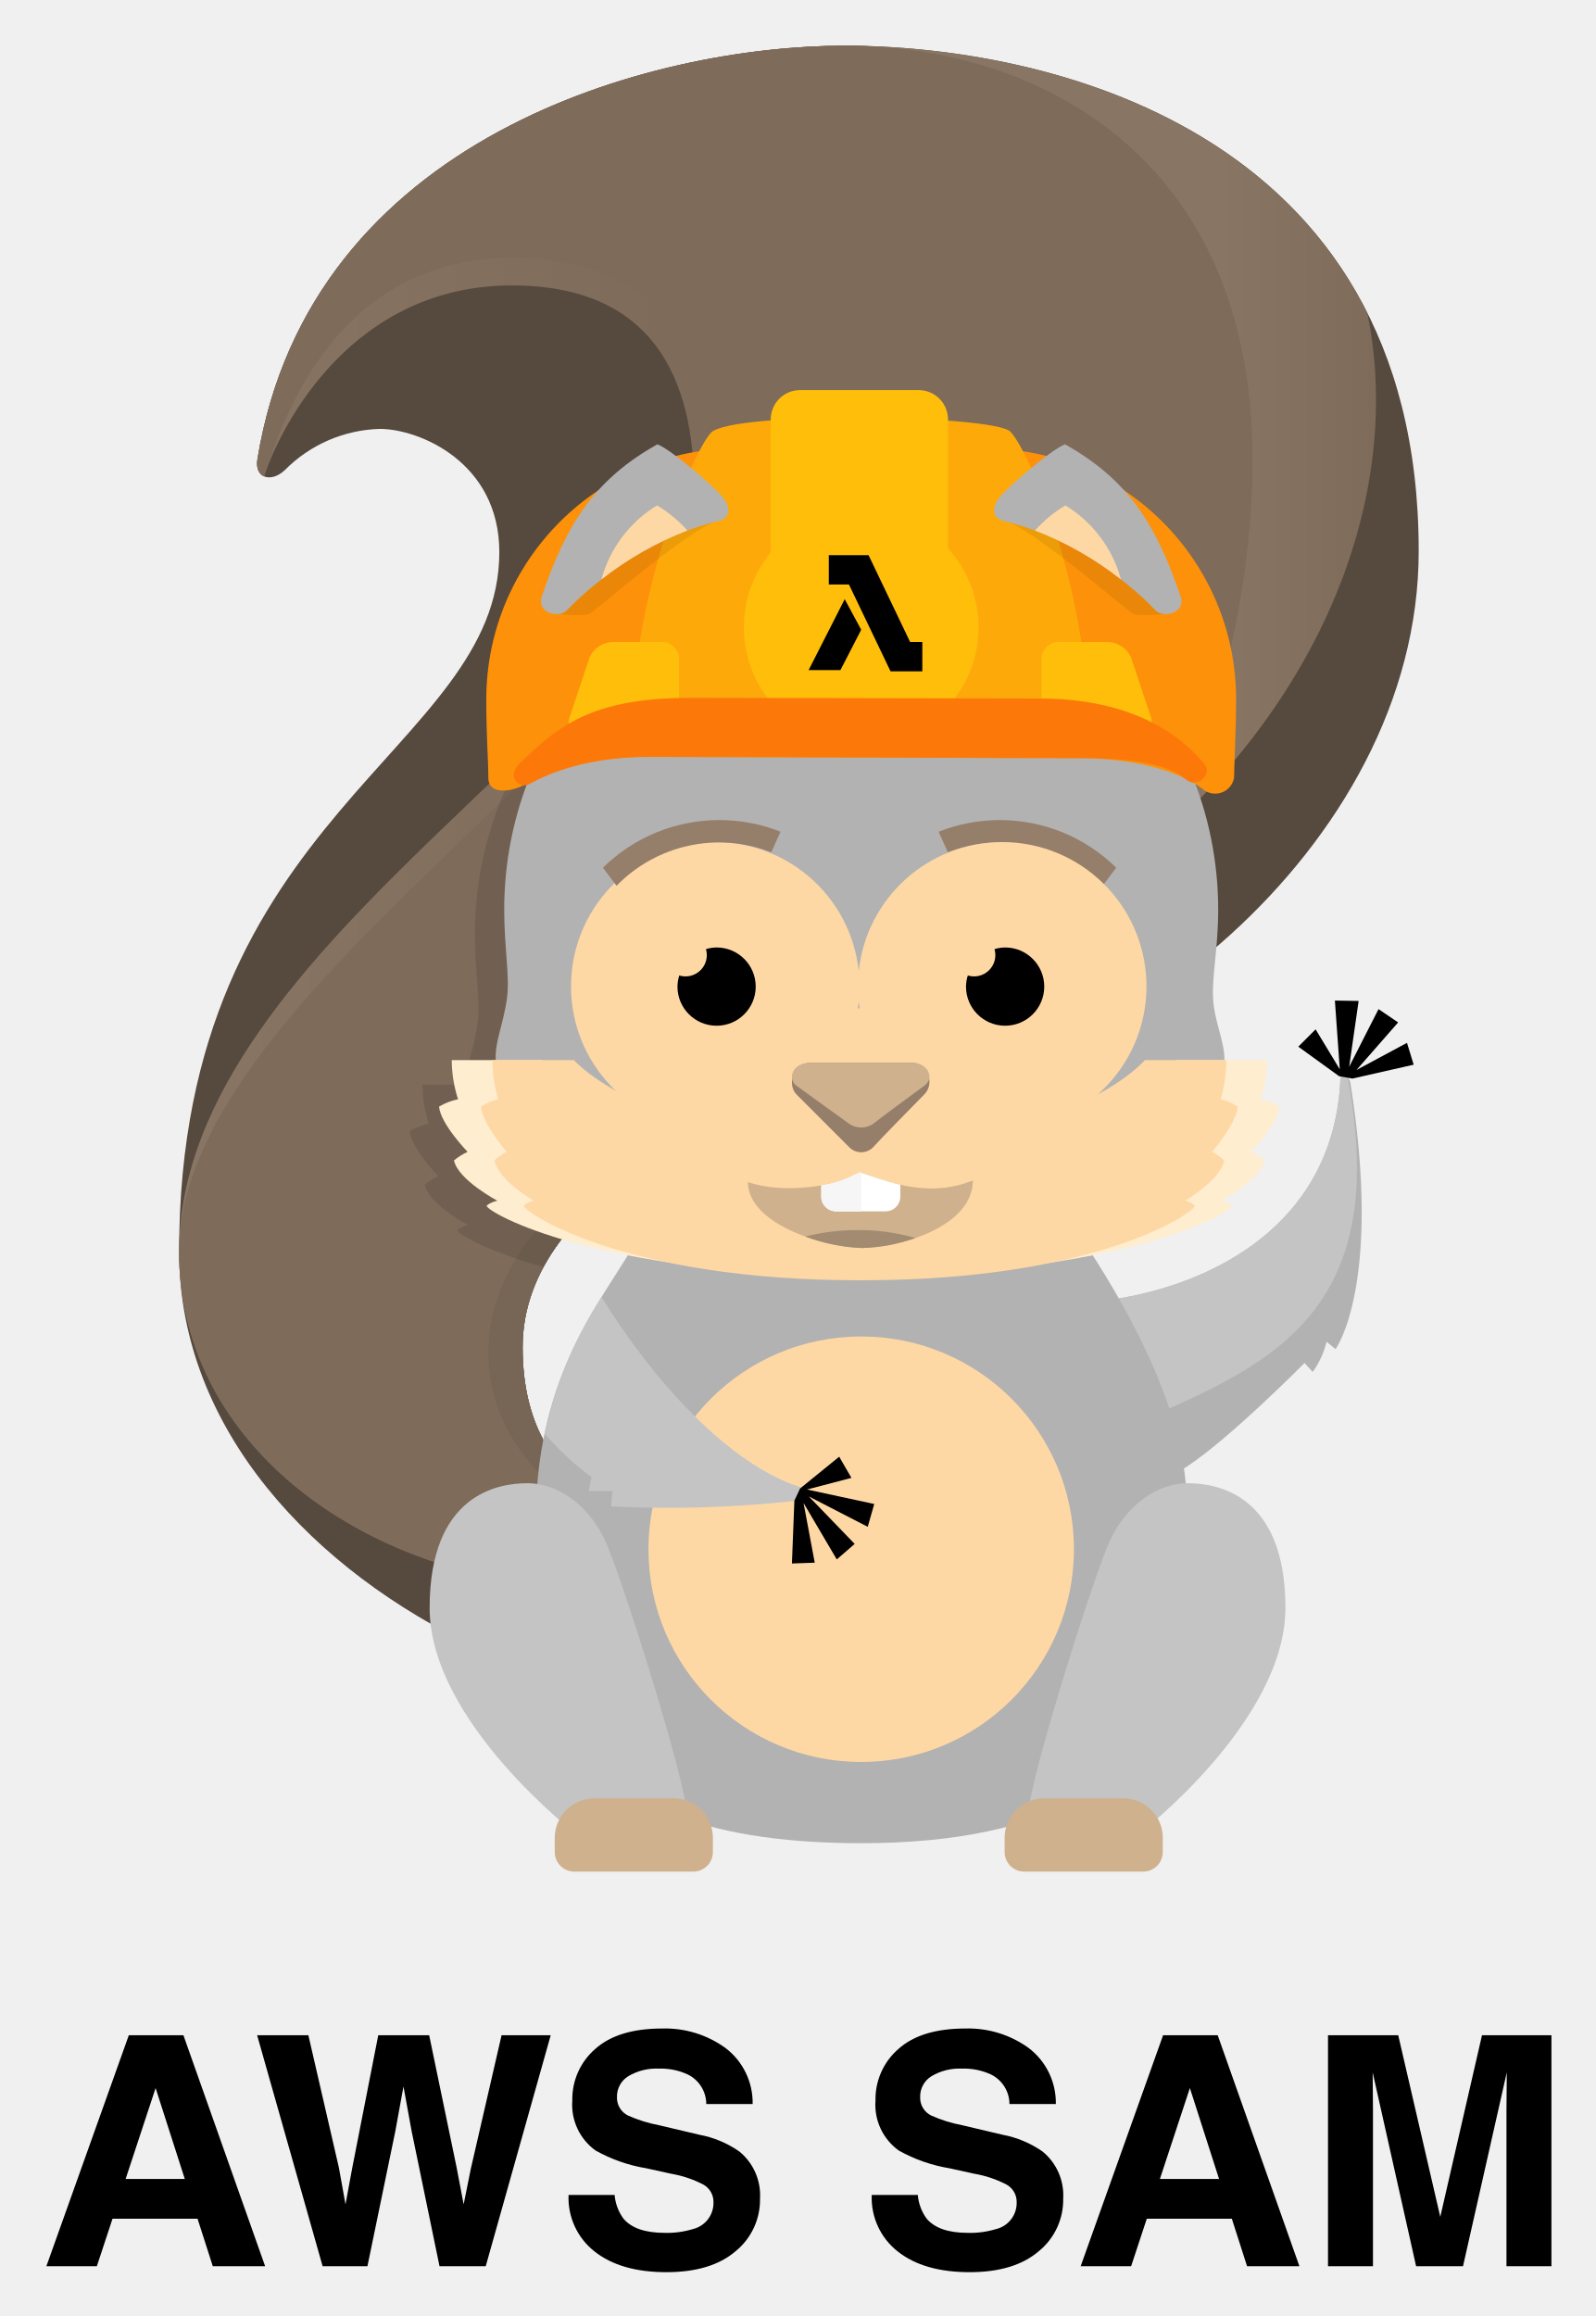
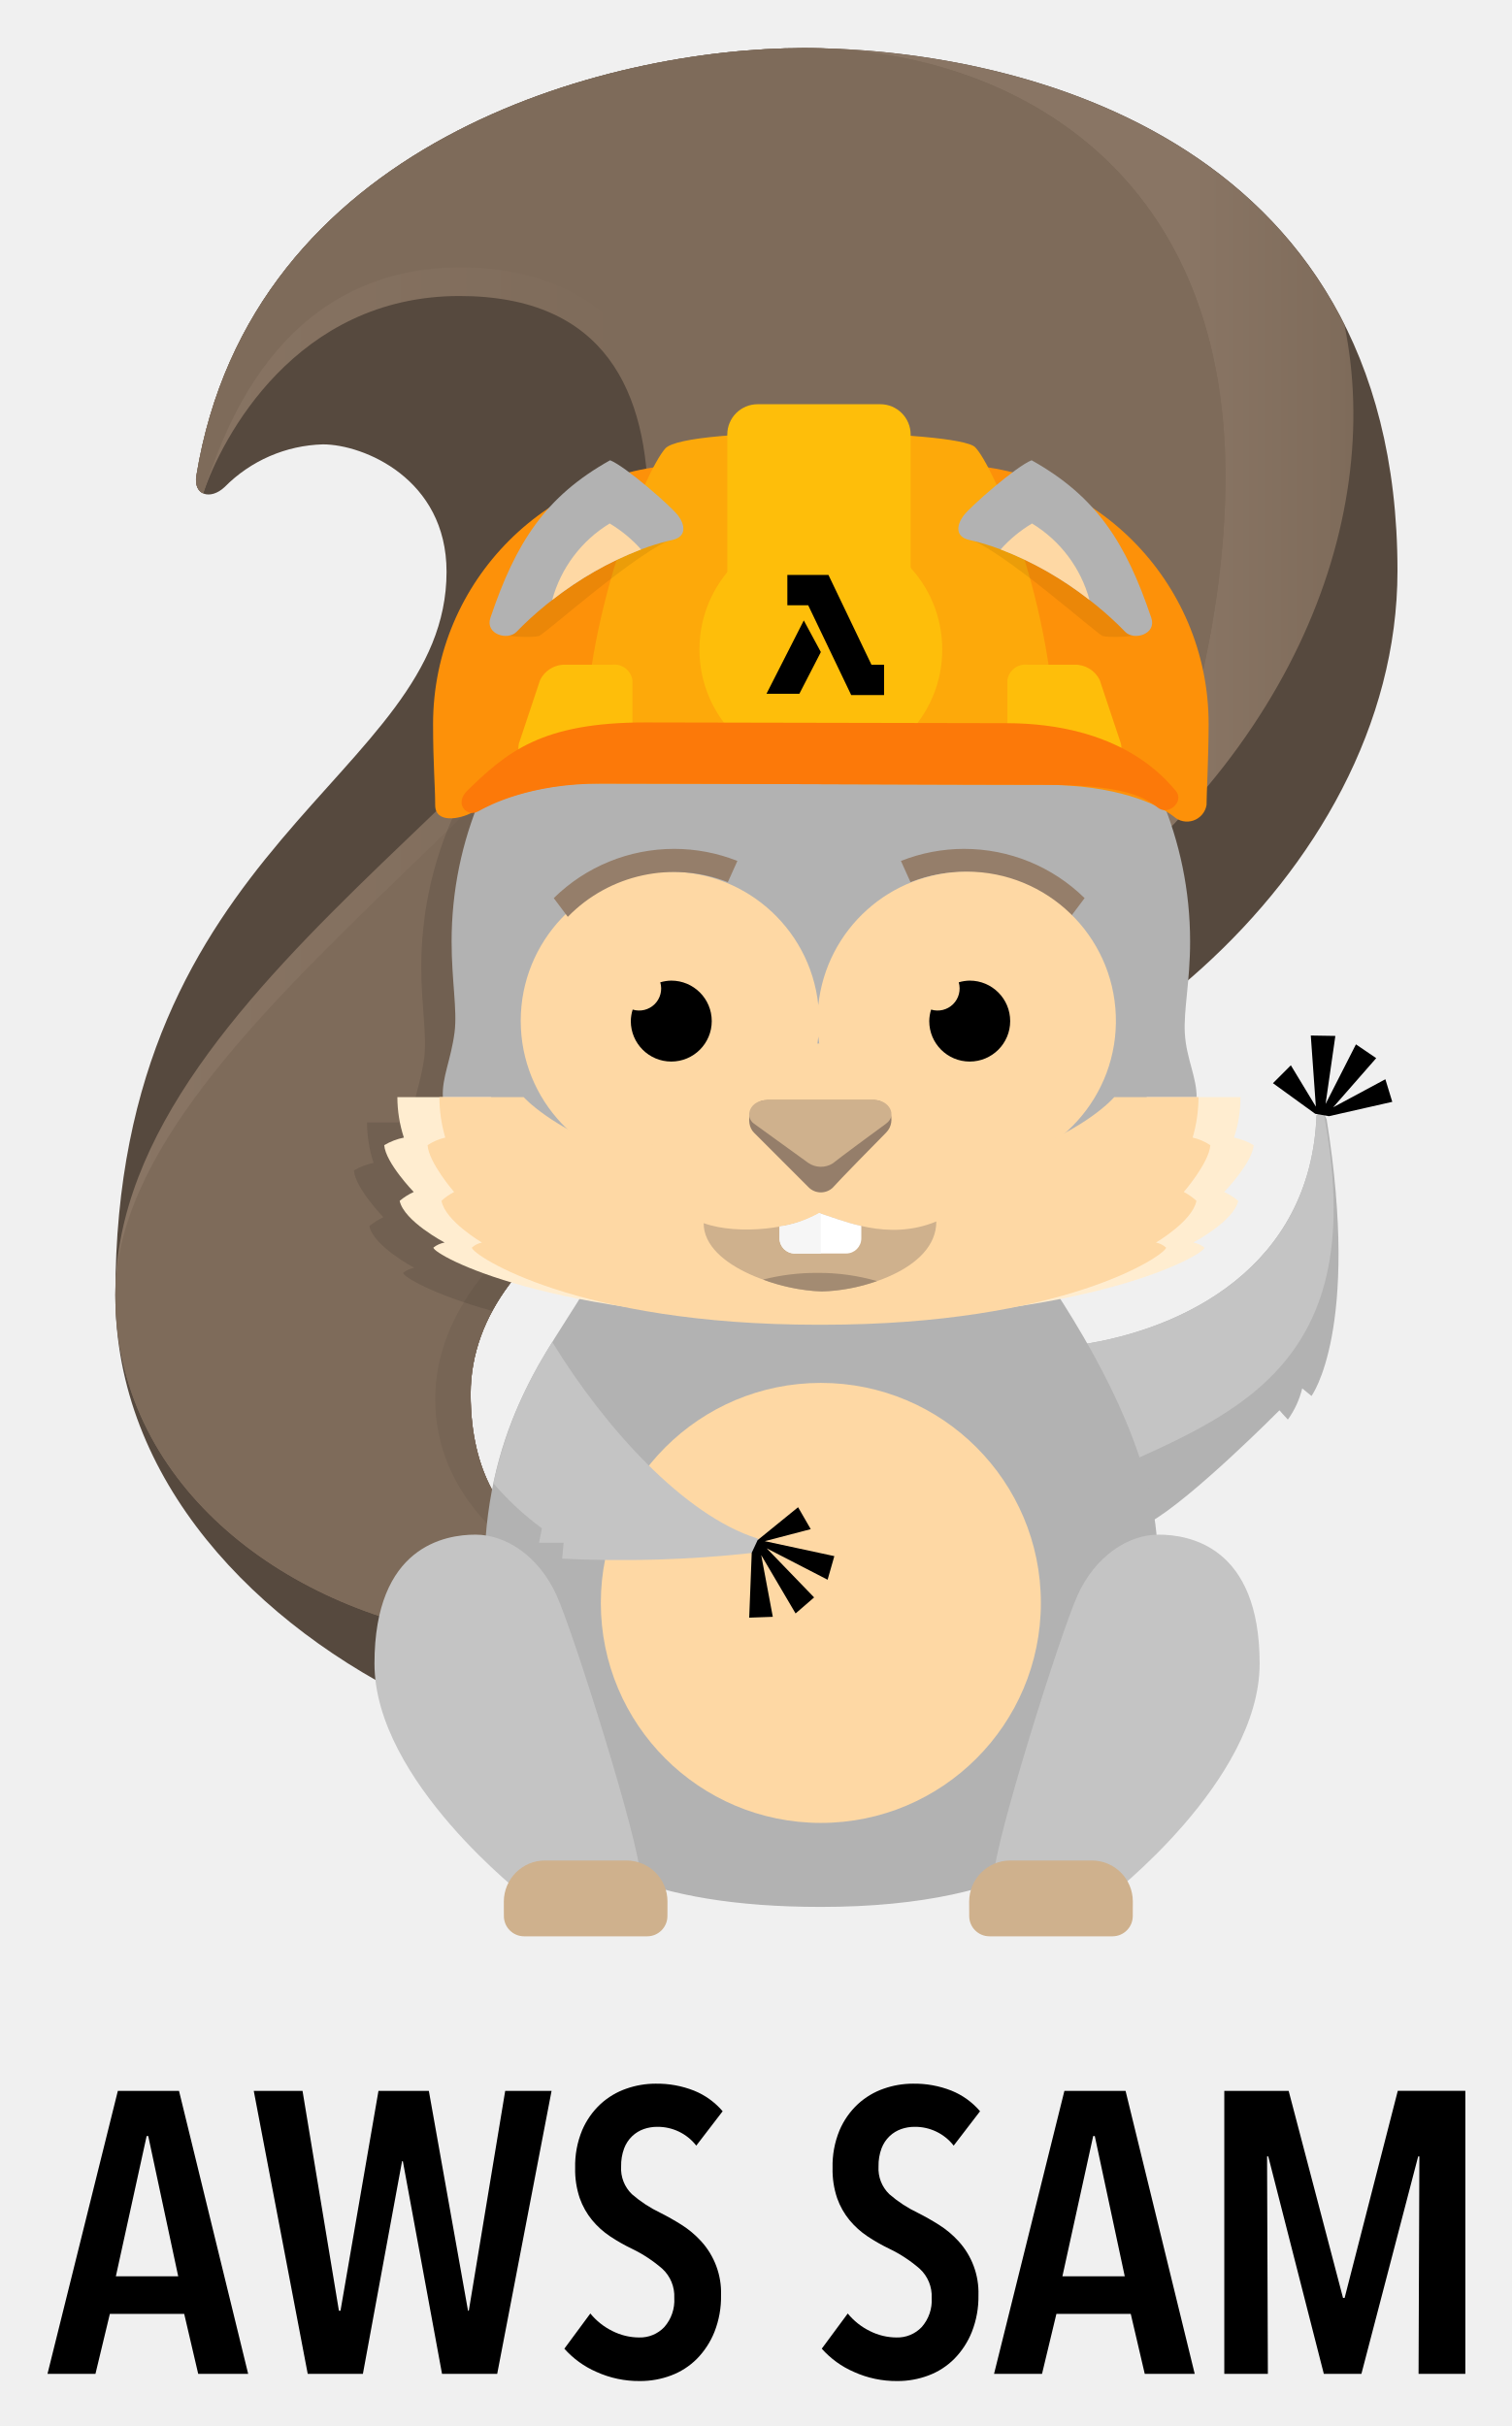
- <svg xmlns="http://www.w3.org/2000/svg" role="img" viewBox="122.97 -0.27 180.05 261.30">
+ <svg xmlns="http://www.w3.org/2000/svg" role="img" viewBox="6.41 -0.09 164.93 264.68">
  <defs>
-     <style>.cls-1{fill:#b2b2b2}.cls-8{fill:#c4c4c4}.cls-9{fill:#fed8a4}.cls-10{fill:#cfb18d}.cls-12{fill:#957e6a}.cls-15{fill:#febe0a}.cls-17{opacity:.071}.cls-18{fill:#040404}.cls-22{isolation:isolate}</style>
-     <linearGradient id="linear-gradient" x1="203.361" x2="278.24" y1="11121.406" y2="11121.406" gradientTransform="translate(0 -11067.41)" gradientUnits="userSpaceOnUse">
+     <style>.cls-1{fill:#b2b2b2}.cls-8{fill:#c4c4c4}.cls-9{fill:#fed8a4}.cls-10{fill:#cfb18d}.cls-12{fill:#957e6a}.cls-15{fill:#febe0a}.cls-17{opacity:.071}.cls-18{fill:#040404}</style>
+     <linearGradient id="linear-gradient" x1="79.175" x2="154.054" y1="-10857.676" y2="-10857.676" gradientTransform="matrix(1 0 0 -1 0 -10803.41)" gradientUnits="userSpaceOnUse">
      <stop offset=".765" stop-color="#897564" />
      <stop offset="1" stop-color="#7e6b5a" />
    </linearGradient>
-     <linearGradient id="linear-gradient-2" x1="143.18" x2="264.288" y1="11159.003" y2="11159.003" gradientTransform="translate(0 -11067.41)" gradientUnits="userSpaceOnUse">
+     <linearGradient id="linear-gradient-2" x1="18.994" x2="140.102" y1="-10895.273" y2="-10895.273" gradientTransform="matrix(1 0 0 -1 0 -10803.41)" gradientUnits="userSpaceOnUse">
      <stop offset=".01" stop-color="#897564" />
      <stop offset=".459" stop-color="#7e6b5a" />
    </linearGradient>
  </defs>
  <g id="Layer_8" data-name="Layer 8">
-     <path d="M248.563 146.33c11.037-1.654 25.015-8.369 25.658-25.014.37-.276.735-.46 1.105.46 3.68 22.99-1.656 30.166-1.656 30.166l-1.011-.828a9.81 9.81 0 0 1-1.566 3.404c-.365-.369-.918-1.012-.918-1.012s-9.566 9.656-14.163 12.23c-6.161-.459-19.212-17.64-7.449-19.406z" class="cls-1" />
+     <path d="M124.377 146.6c11.037-1.654 25.015-8.369 25.658-25.014.37-.276.735-.46 1.105.46 3.68 22.99-1.656 30.166-1.656 30.166l-1.011-.828a9.81 9.81 0 0 1-1.566 3.404c-.365-.369-.918-1.012-.918-1.012s-9.566 9.656-14.163 12.23c-6.161-.459-19.212-17.64-7.45-19.406z" class="cls-1" />
    <g id="tail">
-       <path fill="#56493e" d="M218.305 4.884c-21.703 0-60.359 10.27-66.286 46.651-.351 2.158 1.542 2.69 3.082 1.242a15.67 15.67 0 0 1 10.725-4.656c4.415 0 13.485 3.737 13.485 13.9 0 22.44-36.13 29.314-36.13 78.924 0 20.129 15.267 36.053 33.66 44.723 4.658 2.197 19.76-15.241 19.76-15.241s-14.662-1.05-14.662-18.708 25.436-28.378 38.573-28.378c26.512 0 62.54-27.749 62.54-61.434 0-48.193-43.042-57.023-64.747-57.023z" id="Shape_14" data-name="Shape 14" />
-       <path fill="url(#linear-gradient)" d="M277.257 35.042c-12.474-24.845-42.122-30.158-58.95-30.158-4.718 0-9.135 2.694-14.946 3.827l1.519 3.53s37.338 79.56 37.338 90.866c29.015-19.005 39.487-46.476 35.04-68.065z" id="Shape_14_copy_3" data-name="Shape 14 copy 3" />
-       <path fill="url(#linear-gradient-2)" d="M218.305 4.884c-21.703 0-60.359 10.27-66.286 46.651-.166 1.025.174 1.683.742 1.938 2.024-6.031 10.097-21.538 27.964-21.538 15.954 0 20.578 10.53 20.578 23.09 0 24.275-58.123 50.577-58.123 85.919 0 20.128 17.79 34.318 38.548 37.313 5.097.734 14.873-7.83 14.873-7.83s-14.663-1.05-14.663-18.708 25.436-28.378 38.573-28.378c26.512 0 43.777-41.36 43.777-71.735.003-34.214-24.278-46.722-45.983-46.722z" id="Shape_14_copy_2" data-name="Shape 14 copy 2" />
-       <path fill="#7e6b5a" d="M218.305 4.884c-21.703 0-60.359 10.27-66.286 46.651-.166 1.025.174 1.683.742 1.938 2.025-6.033 7.89-24.665 28.149-24.665 16.003 0 23.785 11.278 23.785 24.014 0 26.855-61.514 57.746-61.514 88.122 0 20.128 17.79 34.318 38.548 37.313 5.097.734 14.873-7.83 14.873-7.83s-14.663-1.05-14.663-18.708 25.436-28.378 38.573-28.378c26.512 0 43.777-41.36 43.777-71.735.002-34.214-24.279-46.722-45.984-46.722z" id="Shape_14_copy" data-name="Shape 14 copy" />
-       <path fill="#776555" d="M216.65 122.157c-13.138 0-38.573 12.455-38.573 30.113 0 10.758 8.66 17.22 15.429 20.631 1.842-1.376 3.097-2.475 3.097-2.475s-14.663-1.05-14.663-18.708 25.436-28.378 38.573-28.378c5.528 0 1.734-1.183-3.863-1.183z" id="Shape_14_copy_4" data-name="Shape 14 copy 4" />
-       <path d="M216.835 64.847a40.282 40.282 0 0 0-40.282 40.282c0 4.238.63 7.457.325 9.858-.387 3.047-1.392 4.939-1.281 7.11l-4.961-.002a14.306 14.306 0 0 0 .712 4.417 6.763 6.763 0 0 0-2.145.827c.153 1.932 3.217 5.104 3.217 5.104a6.97 6.97 0 0 0-1.532.966c.46 2.207 4.903 4.552 4.903 4.552a2.709 2.709 0 0 0-1.226.552c.018.391 3.105 2.312 9.743 4.157 6.61-12.202 25.492-19.332 36.204-19.332 11.585 0 24.987-5.298 36.406-14.075.108-1.25.198-2.613.198-4.135a40.282 40.282 0 0 0-40.281-40.28z" id="Ellipse_4_copy" data-name="Ellipse 4 copy" opacity=".102" />
+       <path id="Shape_14" fill="#56493e" d="M94.119 5.154c-21.703 0-60.36 10.27-66.286 46.651-.351 2.158 1.542 2.69 3.082 1.242a15.67 15.67 0 0 1 10.725-4.656c4.415 0 13.485 3.737 13.485 13.9 0 22.44-36.13 29.314-36.13 78.924 0 20.129 15.267 36.053 33.66 44.723 4.658 2.197 19.76-15.241 19.76-15.241s-14.662-1.05-14.662-18.708 25.436-28.378 38.573-28.378c26.512 0 62.54-27.749 62.54-61.434 0-48.193-43.042-57.023-64.747-57.023z" data-name="Shape 14" />
+       <path id="Shape_14_copy_3" fill="url(#linear-gradient)" d="M153.07 35.312C140.598 10.467 110.95 5.154 94.12 5.154c-4.717 0-9.134 2.694-14.945 3.827l1.519 3.53s37.338 79.56 37.338 90.866c29.015-19.005 39.487-46.476 35.04-68.065z" data-name="Shape 14 copy 3" />
+       <path id="Shape_14_copy_2" fill="url(#linear-gradient-2)" d="M94.119 5.154c-21.703 0-60.36 10.27-66.286 46.651-.166 1.025.174 1.683.742 1.938 2.024-6.031 10.097-21.538 27.964-21.538 15.954 0 20.578 10.53 20.578 23.09 0 24.275-58.123 50.577-58.123 85.919 0 20.128 17.79 34.318 38.548 37.313 5.097.734 14.873-7.83 14.873-7.83s-14.663-1.05-14.663-18.708 25.436-28.378 38.573-28.378c26.512 0 43.777-41.36 43.777-71.735.003-34.214-24.278-46.722-45.983-46.722z" data-name="Shape 14 copy 2" />
+       <path id="Shape_14_copy" fill="#7e6b5a" d="M94.119 5.154c-21.703 0-60.36 10.27-66.286 46.651-.166 1.025.174 1.683.742 1.938 2.025-6.033 7.89-24.665 28.149-24.665 16.003 0 23.785 11.278 23.785 24.014 0 26.855-61.514 57.746-61.514 88.122 0 20.128 17.79 34.318 38.548 37.313 5.097.734 14.873-7.83 14.873-7.83s-14.663-1.05-14.663-18.708 25.436-28.378 38.573-28.378c26.512 0 43.777-41.36 43.777-71.735.002-34.214-24.28-46.722-45.984-46.722z" data-name="Shape 14 copy" />
+       <path id="Shape_14_copy_4" fill="#776555" d="M92.464 122.427c-13.138 0-38.573 12.455-38.573 30.113 0 10.758 8.66 17.22 15.429 20.631 1.842-1.376 3.097-2.475 3.097-2.475s-14.663-1.05-14.663-18.708S83.19 123.61 96.327 123.61c5.528 0 1.734-1.183-3.863-1.183z" data-name="Shape 14 copy 4" />
+       <path id="Ellipse_4_copy" d="M92.649 65.117a40.282 40.282 0 0 0-40.282 40.282c0 4.238.63 7.457.325 9.858-.387 3.047-1.392 4.939-1.281 7.11l-4.961-.002a14.306 14.306 0 0 0 .712 4.417 6.763 6.763 0 0 0-2.145.827c.153 1.932 3.217 5.104 3.217 5.104a6.97 6.97 0 0 0-1.532.966c.46 2.207 4.903 4.552 4.903 4.552a2.709 2.709 0 0 0-1.226.552c.018.391 3.105 2.312 9.743 4.157 6.61-12.202 25.492-19.332 36.204-19.332 11.585 0 24.987-5.298 36.406-14.075.108-1.25.198-2.613.198-4.135a40.282 40.282 0 0 0-40.281-40.28z" data-name="Ellipse 4 copy" style="isolation:isolate" opacity=".102" />
    </g>
    <g id="body">
-       <path d="M275.143 121.868c-.036-.2-.052-.378-.075-.567-.282-.35-.564-.196-.845.015-.644 16.646-14.623 23.36-25.658 25.014-8.019 1.205-4.509 9.565.492 14.916 14.886-6.782 31.154-11.418 26.086-39.378z" class="cls-8" id="Shape_5_copy" data-name="Shape 5 copy" />
-       <path d="M256.88 169.534c0-9.46-5.361-20.181-11.351-29.325-6.1-9.312-44.987-11.473-50.61-.788-3.152 5.991-10.247 13.401-11.35 28.064-1.507 20.02-.945 40.202 36.577 40.202 44.618 0 36.733-31.368 36.733-38.153z" class="cls-1" id="Shape_2" data-name="Shape 2" />
-       <circle cx="220.145" cy="174.519" r="24.003" class="cls-9" id="Ellipse_1" data-name="Ellipse 1" />
-       <path d="M213.208 167.484c-7.968-2.508-16.63-12.065-22.36-21.424a46.652 46.652 0 0 0-6.422 15.415 31.696 31.696 0 0 0 5.291 4.906l-.316 1.575h2.681l-.158 1.735a130.961 130.961 0 0 0 20.811-.632c1.419-.314 1.578-.63.473-1.575z" class="cls-8" id="Shape_3" data-name="Shape 3" />
-       <path d="M221.617 169.415l-7.588-1.632 5.013-1.312-1.379-2.39-4.415 3.587-.643 1.379-.276 7.082 2.574-.092-1.264-6.736 3.749 6.368 2.022-1.748-5.173-5.357 6.645 3.427.735-2.576z" id="Shape_4" data-name="Shape 4" />
-       <path d="M281.73 117.388l-5.697 3.061 4.698-5.364-2.211-1.503-3.314 6.506 1.068-7.427-2.679-.044.552 7.757-2.727-4.508-1.954 1.952 4.608 3.336 1.5.264 6.91-1.566-.754-2.464z" id="Shape_4_copy" data-name="Shape 4 copy" />
-       <path d="M191.313 173.692c-1.932-4.277-5.518-6.621-8.83-6.621s-11.035 1.241-11.035 14.07c0 12.83 16.554 25.52 16.554 25.52s12.415.828 12.415-2.483-7.173-26.21-9.104-30.486z" class="cls-8" id="Shape_1" data-name="Shape 1" />
-       <path d="M256.978 167.07c-3.31 0-6.897 2.346-8.829 6.622-1.93 4.278-9.103 27.177-9.103 30.487s12.415 2.484 12.415 2.484 16.553-12.692 16.553-25.521c0-12.83-7.725-14.071-11.036-14.071z" class="cls-8" id="Shape_1_copy" data-name="Shape 1 copy" />
-       <path d="M249.709 202.622h-8.888a4.495 4.495 0 0 0-4.496 4.495l.006 1.57a2.209 2.209 0 0 0 2.207 2.207h13.428a2.209 2.209 0 0 0 2.207-2.207l.006-1.595a4.47 4.47 0 0 0-4.47-4.47z" class="cls-10" id="Rounded_Rectangle_1" data-name="Rounded Rectangle 1" />
-       <path d="M198.943 202.622h-8.887a4.495 4.495 0 0 0-4.496 4.494v.002l.006 1.57a2.208 2.208 0 0 0 2.208 2.206H201.2a2.208 2.208 0 0 0 2.207-2.207l.006-1.595a4.471 4.471 0 0 0-4.47-4.47z" class="cls-10" id="Rounded_Rectangle_1_copy" data-name="Rounded Rectangle 1 copy" />
+       <path id="Shape_5_copy" d="M150.957 122.138c-.036-.2-.052-.378-.075-.567-.282-.35-.564-.196-.845.015-.644 16.646-14.623 23.36-25.658 25.014-8.02 1.205-4.51 9.565.492 14.916 14.886-6.782 31.154-11.418 26.086-39.378z" class="cls-8" data-name="Shape 5 copy" />
+       <path id="Shape_2" d="M132.694 169.804c0-9.46-5.361-20.181-11.351-29.325-6.1-9.312-44.987-11.473-50.61-.788-3.152 5.991-10.247 13.401-11.35 28.064-1.507 20.02-.945 40.202 36.577 40.202 44.618 0 36.733-31.368 36.733-38.153z" class="cls-1" data-name="Shape 2" />
+       <circle id="Ellipse_1" cx="95.959" cy="174.789" r="24.003" class="cls-9" data-name="Ellipse 1" />
+       <path id="Shape_3" d="M89.022 167.754c-7.968-2.508-16.63-12.065-22.36-21.424a46.652 46.652 0 0 0-6.422 15.415 31.697 31.697 0 0 0 5.29 4.906l-.315 1.575h2.68l-.157 1.735a130.96 130.96 0 0 0 20.81-.632c1.42-.314 1.579-.63.474-1.575z" class="cls-8" data-name="Shape 3" />
+       <path id="Shape_4" d="M97.43 169.685l-7.587-1.632 5.013-1.312-1.38-2.39-4.414 3.587-.643 1.379-.276 7.082 2.574-.092-1.264-6.736 3.749 6.368 2.022-1.748-5.173-5.357 6.645 3.427z" data-name="Shape 4" />
+       <path id="Shape_4_copy" d="M157.544 117.658l-5.697 3.061 4.698-5.364-2.211-1.503-3.314 6.506 1.068-7.427-2.68-.044.553 7.757-2.727-4.508-1.954 1.952 4.608 3.336 1.5.264 6.91-1.566-.754-2.464z" data-name="Shape 4 copy" />
+       <path id="Shape_1" d="M67.127 173.962c-1.932-4.277-5.518-6.621-8.83-6.621s-11.035 1.241-11.035 14.07c0 12.83 16.554 25.52 16.554 25.52s12.415.828 12.415-2.483-7.173-26.21-9.104-30.486z" class="cls-8" data-name="Shape 1" />
+       <path id="Shape_1_copy" d="M132.792 167.34c-3.31 0-6.897 2.346-8.83 6.622-1.93 4.278-9.102 27.177-9.102 30.487s12.415 2.484 12.415 2.484 16.553-12.692 16.553-25.521c0-12.83-7.725-14.071-11.036-14.071z" class="cls-8" data-name="Shape 1 copy" />
+       <path id="Rounded_Rectangle_1" d="M125.523 202.892h-8.888a4.495 4.495 0 0 0-4.496 4.494v.001l.006 1.57a2.209 2.209 0 0 0 2.207 2.207h13.428a2.209 2.209 0 0 0 2.207-2.207l.006-1.595a4.47 4.47 0 0 0-4.47-4.47z" class="cls-10" data-name="Rounded Rectangle 1" />
+       <path id="Rounded_Rectangle_1_copy" d="M74.757 202.892H65.87a4.495 4.495 0 0 0-4.496 4.494v.002l.006 1.57a2.208 2.208 0 0 0 2.208 2.206h13.426a2.208 2.208 0 0 0 2.207-2.207l.006-1.595a4.471 4.471 0 0 0-4.47-4.47z" class="cls-10" data-name="Rounded Rectangle 1 copy" />
    </g>
    <g id="head">
-       <path d="M259.855 112.404c-.153-2.55.573-5.675.573-10.033a40.282 40.282 0 0 0-80.565 0c0 4.237.631 7.456.326 9.859-.388 3.058-1.402 4.953-1.281 7.135.644 11.683 28.623 23.29 41.237 23.29 13.138 0 40.702-11.482 40.992-23.198.053-2.228-1.115-4.282-1.282-7.053z" class="cls-1" id="Ellipse_4" data-name="Ellipse 4" />
-       <path fill="#ffedd0" d="M267.364 124.581a6.763 6.763 0 0 0-2.145-.827 14.306 14.306 0 0 0 .712-4.417c-3.521.002-10.213.002-10.213.002s-8.772 9.38-35.282 9.38h-.537c-26.508 0-35.741-9.38-35.741-9.38s-6.692 0-10.212-.002a14.336 14.336 0 0 0 .711 4.417 6.773 6.773 0 0 0-2.145.827c.153 1.932 3.218 5.105 3.218 5.105a6.92 6.92 0 0 0-1.533.966c.46 2.208 4.903 4.552 4.903 4.552a2.723 2.723 0 0 0-1.225.552c.037.793 12.64 7.863 41.947 7.863h.498c29.306 0 41.64-7.07 41.679-7.863a2.697 2.697 0 0 0-1.225-.552s4.444-2.344 4.902-4.552a6.942 6.942 0 0 0-1.532-.966s3.067-3.174 3.22-5.105z" id="Shape_6" data-name="Shape 6" />
-       <path d="M235.78 92.255a18.718 18.718 0 0 0-6.898 1.315l1.043 2.313a16.166 16.166 0 0 1 17.46 3.785l1.534-2.042a18.71 18.71 0 0 0-13.14-5.37z" class="cls-12" id="Ellipse_2_copy" data-name="Ellipse 2 copy" />
-       <path d="M236.055 94.738a16.279 16.279 0 0 0-16.186 14.561 16.278 16.278 0 1 0 0 3.433 16.278 16.278 0 1 0 16.186-17.995z" class="cls-9" id="Ellipse_2_copy_2" data-name="Ellipse 2 copy 2" />
-       <path d="M204.143 92.255a18.7 18.7 0 0 0-13.136 5.371l1.532 2.042a16.166 16.166 0 0 1 17.46-3.785l1.042-2.313a18.686 18.686 0 0 0-6.898-1.315z" class="cls-12" id="Ellipse_2_copy_2-2" data-name="Ellipse 2 copy 2-2" />
-       <path d="M236.385 106.627a4.358 4.358 0 0 0-1.198.186 2.405 2.405 0 0 1-3.013 2.975 4.368 4.368 0 0 0-.204 1.254 4.415 4.415 0 1 0 4.415-4.415z" id="Ellipse_3" data-name="Ellipse 3" />
-       <path d="M203.828 106.627a4.358 4.358 0 0 0-1.199.186 2.405 2.405 0 0 1-3.013 2.975 4.368 4.368 0 0 0-.203 1.254 4.415 4.415 0 1 0 4.415-4.415z" id="Ellipse_3_copy" data-name="Ellipse 3 copy" />
-       <path d="M262.635 124.581a5.719 5.719 0 0 0-1.93-.827 15.73 15.73 0 0 0 .638-4.417c-3.169.002-9.193.002-9.193.002s-2.895 3.438-10.475 6.151c-4.94 1.769-11.872-12-21.29-12h-.483c-9.753 0-16.91 13.663-21.962 11.81-7.31-2.681-10.215-5.961-10.215-5.961s-6.023 0-9.193-.002a15.744 15.744 0 0 0 .64 4.417 5.73 5.73 0 0 0-1.932.827c.139 1.932 2.898 5.105 2.898 5.105a6.152 6.152 0 0 0-1.379.966c.413 2.208 4.414 4.552 4.414 4.552a2.324 2.324 0 0 0-1.103.552c.034.793 11.381 8.416 37.764 8.416h.449c26.383 0 37.488-7.623 37.524-8.416a2.314 2.314 0 0 0-1.105-.552s4.001-2.344 4.415-4.552a6.19 6.19 0 0 0-1.38-.966s2.76-3.174 2.898-5.105z" class="cls-9" id="Shape_6_copy" data-name="Shape 6 copy" />
+       <path id="Ellipse_4" d="M135.669 112.674c-.153-2.55.573-5.675.573-10.033a40.282 40.282 0 1 0-80.565 0c0 4.237.63 7.456.326 9.859-.388 3.058-1.402 4.953-1.281 7.135.644 11.683 28.623 23.29 41.237 23.29 13.138 0 40.702-11.482 40.992-23.198.053-2.228-1.115-4.282-1.282-7.053z" class="cls-1" data-name="Ellipse 4" />
+       <path id="Shape_6" fill="#ffedd0" d="M143.178 124.851a6.763 6.763 0 0 0-2.145-.827 14.306 14.306 0 0 0 .712-4.417c-3.521.002-10.213.002-10.213.002s-8.772 9.38-35.282 9.38h-.537c-26.508 0-35.741-9.38-35.741-9.38s-6.692 0-10.212-.002a14.336 14.336 0 0 0 .71 4.417 6.773 6.773 0 0 0-2.144.827c.153 1.932 3.218 5.105 3.218 5.105a6.92 6.92 0 0 0-1.533.966c.46 2.208 4.903 4.552 4.903 4.552a2.723 2.723 0 0 0-1.225.552c.037.793 12.64 7.863 41.947 7.863h.498c29.306 0 41.64-7.07 41.679-7.863a2.697 2.697 0 0 0-1.225-.552s4.444-2.344 4.902-4.552a6.942 6.942 0 0 0-1.532-.966s3.067-3.174 3.22-5.105z" data-name="Shape 6" />
+       <path id="Ellipse_2_copy" d="M111.594 92.525a18.718 18.718 0 0 0-6.898 1.315l1.043 2.313a16.166 16.166 0 0 1 17.46 3.785l1.534-2.042a18.71 18.71 0 0 0-13.14-5.37z" class="cls-12" data-name="Ellipse 2 copy" />
+       <path id="Ellipse_2_copy_2" d="M111.869 95.008a16.279 16.279 0 0 0-16.186 14.561 16.278 16.278 0 1 0 0 3.433 16.278 16.278 0 1 0 16.186-17.995z" class="cls-9" data-name="Ellipse 2 copy 2" />
+       <path id="Ellipse_2_copy_2-2" d="M79.957 92.525a18.7 18.7 0 0 0-13.136 5.371l1.532 2.042a16.166 16.166 0 0 1 17.46-3.785l1.042-2.313a18.686 18.686 0 0 0-6.898-1.315z" class="cls-12" data-name="Ellipse 2 copy 2-2" />
+       <path id="Ellipse_3" d="M112.199 106.897a4.358 4.358 0 0 0-1.198.186 2.405 2.405 0 0 1-3.013 2.975 4.368 4.368 0 0 0-.204 1.254 4.415 4.415 0 1 0 4.415-4.415z" data-name="Ellipse 3" />
+       <path id="Ellipse_3_copy" d="M79.642 106.897a4.357 4.357 0 0 0-1.2.186 2.405 2.405 0 0 1-3.012 2.975 4.368 4.368 0 0 0-.203 1.254 4.415 4.415 0 1 0 4.415-4.415z" data-name="Ellipse 3 copy" />
+       <path id="Shape_6_copy" d="M138.449 124.851a5.72 5.72 0 0 0-1.93-.827 15.73 15.73 0 0 0 .638-4.417c-3.17.002-9.193.002-9.193.002s-2.895 3.438-10.475 6.151c-4.94 1.769-11.872-12-21.29-12h-.483c-9.753 0-16.91 13.663-21.962 11.81-7.31-2.681-10.215-5.961-10.215-5.961s-6.023 0-9.193-.002a15.744 15.744 0 0 0 .64 4.417 5.73 5.73 0 0 0-1.932.827c.139 1.932 2.898 5.105 2.898 5.105a6.151 6.151 0 0 0-1.38.966c.414 2.208 4.415 4.552 4.415 4.552a2.324 2.324 0 0 0-1.103.552c.034.793 11.38 8.416 37.764 8.416h.449c26.383 0 37.488-7.623 37.524-8.416a2.314 2.314 0 0 0-1.105-.552s4-2.344 4.415-4.552a6.19 6.19 0 0 0-1.38-.966s2.76-3.174 2.898-5.105z" class="cls-9" data-name="Shape 6 copy" />
    </g>
    <g id="cask">
-       <path fill="#fd9109" d="M234.125 50.318h-27.959a28.325 28.325 0 0 0-28.325 28.325c0 4.332.23 6.76.23 8.83s2.758 1.517 4 .827a30.113 30.113 0 0 1 14.071-3.173c7.726 0 40.695.138 48.42.138s12.279 2.07 14.072 3.45a2.163 2.163 0 0 0 3.586-1.242c0-1.104.23-5.463.23-8.83a28.325 28.325 0 0 0-28.322-28.325z" id="Rounded_Rectangle_3" data-name="Rounded Rectangle 3" />
-       <path fill="#fda90a" d="M236.976 48.431c-1.932-1.931-31.592-2.345-33.8.139s-8.966 18.485-8.828 33.798c7.035 0 37.66-1.105 51.455-.276-.136-16.692-6.897-31.73-8.827-33.66z" id="Shape_9" data-name="Shape 9" />
-       <circle cx="220.145" cy="70.504" r="13.244" class="cls-15" id="Ellipse_5" data-name="Ellipse 5" />
-       <path d="M226.63 43.742h-13.382a3.31 3.31 0 0 0-3.31 3.31v21.521a3.31 3.31 0 0 0 3.31 3.311h13.382a3.311 3.311 0 0 0 3.311-3.31V47.051a3.313 3.313 0 0 0-3.312-3.31z" class="cls-15" id="Rounded_Rectangle_5" data-name="Rounded Rectangle 5" />
-       <path d="M197.384 72.16h-5.104a2.97 2.97 0 0 0-2.775 1.702l-2.196 6.589a2.086 2.086 0 0 0 2.108 2.884h7.102a3.018 3.018 0 0 0 3.071-2.884v-6.589a1.986 1.986 0 0 0-2.206-1.702z" class="cls-15" id="Rounded_Rectangle_4" data-name="Rounded Rectangle 4" />
-       <path d="M252.775 80.45l-2.197-6.589a2.967 2.967 0 0 0-2.774-1.702H242.7a1.988 1.988 0 0 0-2.207 1.702v6.589a3.019 3.019 0 0 0 3.072 2.883h7.1a2.086 2.086 0 0 0 2.11-2.883z" class="cls-15" id="Rounded_Rectangle_4_copy" data-name="Rounded Rectangle 4 copy" />
-       <path fill="#fc7909" d="M258.83 85.875c-1.064-1.191-5.852-7.337-18.544-7.337l-39.323-.078c-11.365 0-15.1 3.28-19.376 7.426-1.485 1.441-.069 2.966 1.173 2.277 1.241-.69 5.655-3.035 13.38-3.035s40.696.138 48.422.138 10.576 1.034 12.322 2.472c1.174.964 3.005-.678 1.946-1.863z" id="Rounded_Rectangle_3_copy" data-name="Rounded Rectangle 3 copy" />
-       <path d="M225.664 72.16l-4.69-9.795h-4.483v3.311h2.275l4.69 9.794h3.587v-3.31h-1.379z" id="Shape_10" data-name="Shape 10" />
-       <path d="M218.284 67.331l-4.07 8.001h3.587l2.345-4.552-1.862-3.449z" id="Shape_11" data-name="Shape 11" />
+       <path id="Rounded_Rectangle_3" fill="#fd9109" d="M109.939 50.588h-27.96a28.325 28.325 0 0 0-28.324 28.325c0 4.332.23 6.76.23 8.83s2.758 1.517 4 .827a30.113 30.113 0 0 1 14.07-3.173c7.727 0 40.696.138 48.42.138s12.28 2.07 14.073 3.45a2.163 2.163 0 0 0 3.586-1.242c0-1.104.23-5.463.23-8.83a28.325 28.325 0 0 0-28.322-28.325z" data-name="Rounded Rectangle 3" />
+       <path id="Shape_9" fill="#fda90a" d="M112.79 48.701c-1.932-1.931-31.592-2.345-33.8.139s-8.966 18.485-8.828 33.798c7.035 0 37.66-1.105 51.455-.276-.136-16.692-6.897-31.73-8.827-33.66z" data-name="Shape 9" />
+       <circle id="Ellipse_5" cx="95.959" cy="70.774" r="13.244" class="cls-15" data-name="Ellipse 5" />
+       <path id="Rounded_Rectangle_5" d="M102.444 44.012H89.062a3.31 3.31 0 0 0-3.31 3.31v21.521a3.31 3.31 0 0 0 3.309 3.311h13.383a3.311 3.311 0 0 0 3.31-3.31V47.321a3.313 3.313 0 0 0-3.311-3.31z" class="cls-15" data-name="Rounded Rectangle 5" />
+       <path id="Rounded_Rectangle_4" d="M73.198 72.43h-5.104a2.97 2.97 0 0 0-2.775 1.702l-2.196 6.589a2.086 2.086 0 0 0 2.108 2.884h7.102a3.018 3.018 0 0 0 3.07-2.884v-6.589a1.986 1.986 0 0 0-2.205-1.702z" class="cls-15" data-name="Rounded Rectangle 4" />
+       <path id="Rounded_Rectangle_4_copy" d="M128.589 80.72l-2.197-6.589a2.967 2.967 0 0 0-2.774-1.702h-5.104a1.988 1.988 0 0 0-2.207 1.702v6.589a3.019 3.019 0 0 0 3.072 2.883h7.1a2.086 2.086 0 0 0 2.11-2.883z" class="cls-15" data-name="Rounded Rectangle 4 copy" />
+       <path id="Rounded_Rectangle_3_copy" fill="#fc7909" d="M134.644 86.145c-1.064-1.191-5.852-7.337-18.544-7.337l-39.323-.078c-11.365 0-15.1 3.28-19.376 7.426-1.485 1.441-.07 2.966 1.173 2.277 1.24-.69 5.655-3.035 13.38-3.035s40.696.138 48.422.138 10.576 1.034 12.322 2.472c1.174.964 3.005-.678 1.946-1.863z" data-name="Rounded Rectangle 3 copy" />
+       <path id="Shape_10" d="M101.478 72.43l-4.69-9.795h-4.483v3.311h2.275l4.69 9.794h3.587v-3.31z" data-name="Shape 10" />
+       <path id="Shape_11" d="M94.098 67.601l-4.07 8.001h3.587l2.345-4.552z" data-name="Shape 11" />
      <g id="Shape_13" class="cls-17" data-name="Shape 13">
-         <path d="M236.055 58.318c4.047 1.379 14.21 10.53 14.854 10.714.644.185 3.908.138 4.37-.414.459-.552-16.649-12.23-19.224-10.3z" class="cls-18" />
+         <path d="M111.869 58.588c4.047 1.379 14.21 10.53 14.854 10.714.644.185 3.908.138 4.37-.414.459-.552-16.65-12.23-19.224-10.3z" class="cls-18" />
      </g>
-       <path d="M256.196 67.055c-2.76-8.184-5.978-13.243-13.058-17.198-1.656.643-6.714 5.058-7.448 6.07-.738 1.012-.906 2.27.64 2.62 6.923 1.564 13.396 6.255 17.016 10.025.956.996 3.45.261 2.85-1.517z" class="cls-1" id="Shape_12" data-name="Shape 12" />
-       <path d="M243.184 56.754a14.727 14.727 0 0 0-3.429 2.828 37.542 37.542 0 0 1 9.698 5.517 14.07 14.07 0 0 0-6.27-8.345z" class="cls-9" id="Shape_12_copy" data-name="Shape 12 copy" />
+       <path id="Shape_12" d="M132.01 67.325c-2.76-8.184-5.978-13.243-13.058-17.198-1.656.643-6.714 5.058-7.448 6.07-.738 1.012-.906 2.27.64 2.62 6.923 1.564 13.396 6.255 17.016 10.025.956.996 3.45.261 2.85-1.517z" class="cls-1" data-name="Shape 12" />
+       <path id="Shape_12_copy" d="M118.998 57.024a14.727 14.727 0 0 0-3.43 2.828 37.542 37.542 0 0 1 9.699 5.517 14.07 14.07 0 0 0-6.27-8.345z" class="cls-9" data-name="Shape 12 copy" />
      <g id="Shape_13_copy" class="cls-17" data-name="Shape 13 copy">
-         <path d="M185.014 68.619c.46.551 3.725.598 4.368.414s10.806-9.335 14.852-10.714c-2.574-1.932-19.68 9.747-19.22 10.3z" class="cls-18" />
+         <path d="M60.828 68.889c.46.551 3.725.598 4.368.414s10.806-9.335 14.852-10.714c-2.574-1.932-19.68 9.747-19.22 10.3z" class="cls-18" />
      </g>
-       <path d="M204.603 55.926c-.735-1.01-5.794-5.426-7.449-6.07-7.082 3.955-10.3 9.013-13.06 17.199-.598 1.777 1.896 2.513 2.853 1.517 3.621-3.77 10.093-8.461 17.013-10.025 1.548-.35 1.379-1.608.643-2.62z" class="cls-1" id="Shape_12_copy_2" data-name="Shape 12 copy 2" />
-       <path d="M197.107 56.754a14.076 14.076 0 0 0-6.27 8.346 37.51 37.51 0 0 1 9.697-5.517 14.64 14.64 0 0 0-3.427-2.83z" class="cls-9" id="Shape_12_copy_2-2" data-name="Shape 12 copy 2-2" />
+       <path id="Shape_12_copy_2" d="M80.417 56.196c-.735-1.01-5.794-5.426-7.45-6.07-7.081 3.955-10.3 9.013-13.06 17.199-.597 1.777 1.897 2.513 2.854 1.517 3.62-3.77 10.093-8.461 17.013-10.025 1.548-.35 1.379-1.608.643-2.62z" class="cls-1" data-name="Shape 12 copy 2" />
+       <path id="Shape_12_copy_2-2" d="M72.92 57.024a14.076 14.076 0 0 0-6.27 8.346 37.51 37.51 0 0 1 9.698-5.517 14.64 14.64 0 0 0-3.427-2.83z" class="cls-9" data-name="Shape 12 copy 2-2" />
    </g>
    <g id="mouth">
-       <path d="M219.961 131.985c-2.575 1.654-8.737 2.483-12.599 1.103 0 4.874 9.013 7.449 12.875 7.449 3.953 0 12.507-2.3 12.507-7.634-5.332 2.208-10.298-.183-12.783-.918z" class="cls-10" id="Shape_7" data-name="Shape 7" />
-       <path fill="#a38b72" d="M219.77 138.514a23.506 23.506 0 0 0-5.939.73 20.602 20.602 0 0 0 6.406 1.294 19.674 19.674 0 0 0 6.034-1.13 22.946 22.946 0 0 0-6.5-.894z" id="Shape_7_copy" data-name="Shape 7 copy" />
-       <path fill="#fff" d="M219.961 131.985a12.442 12.442 0 0 1-4.322 1.477v1.282a1.654 1.654 0 0 0 1.654 1.654h5.61a1.655 1.655 0 0 0 1.656-1.654v-1.348c-1.899-.43-3.493-1.085-4.598-1.411z" id="Rounded_Rectangle_2" data-name="Rounded Rectangle 2" />
-       <path fill="#f6f6f6" d="M219.961 131.985a12.442 12.442 0 0 1-4.322 1.477v1.282a1.654 1.654 0 0 0 1.654 1.654h2.852v-4.354c-.059-.017-.128-.044-.184-.06z" id="Rounded_Rectangle_2_copy" data-name="Rounded Rectangle 2 copy" />
+       <path id="Shape_7" d="M95.775 132.255c-2.575 1.654-8.737 2.483-12.6 1.103 0 4.874 9.014 7.449 12.876 7.449 3.953 0 12.507-2.3 12.507-7.634-5.332 2.208-10.298-.183-12.783-.918z" class="cls-10" data-name="Shape 7" />
+       <path id="Shape_7_copy" fill="#a38b72" d="M95.584 138.784a23.506 23.506 0 0 0-5.94.73 20.602 20.602 0 0 0 6.407 1.294 19.674 19.674 0 0 0 6.034-1.13 22.946 22.946 0 0 0-6.5-.894z" data-name="Shape 7 copy" />
+       <path id="Rounded_Rectangle_2" fill="#fff" d="M95.775 132.255a12.442 12.442 0 0 1-4.322 1.477v1.282a1.654 1.654 0 0 0 1.654 1.654h5.61a1.655 1.655 0 0 0 1.656-1.654v-1.348c-1.9-.43-3.493-1.085-4.598-1.411z" data-name="Rounded Rectangle 2" />
+       <path id="Rounded_Rectangle_2_copy" fill="#f6f6f6" d="M95.775 132.255a12.442 12.442 0 0 1-4.322 1.477v1.282a1.654 1.654 0 0 0 1.654 1.654h2.852v-4.354c-.06-.017-.128-.044-.184-.06z" data-name="Rounded Rectangle 2 copy" />
    </g>
    <g id="nose">
-       <path d="M226.032 119.66H214.26c-1.85 0-2.483 2.483-1.414 3.552l5.92 5.922a1.893 1.893 0 0 0 2.668.092c.643-.736 4.762-4.946 5.828-6.014 1.265-1.264.31-3.552-1.229-3.552z" class="cls-12" id="Shape_8" data-name="Shape 8" />
-       <path d="M226.032 119.662H214.26c-1.85 0-2.483 1.795-1.414 2.568l5.92 4.278a2.435 2.435 0 0 0 2.668.066c.643-.53 4.762-3.574 5.828-4.344 1.265-.914.31-2.568-1.229-2.568z" class="cls-10" id="Shape_8_copy" data-name="Shape 8 copy" />
+       <path id="Shape_8" d="M101.846 119.93H90.074c-1.85 0-2.483 2.483-1.414 3.552l5.92 5.922a1.893 1.893 0 0 0 2.668.092c.643-.736 4.762-4.946 5.828-6.014 1.265-1.264.31-3.552-1.23-3.552z" class="cls-12" data-name="Shape 8" />
+       <path id="Shape_8_copy" d="M101.846 119.932H90.074c-1.85 0-2.483 1.795-1.414 2.568l5.92 4.278a2.435 2.435 0 0 0 2.668.066c.643-.53 4.762-3.574 5.828-4.344 1.265-.914.31-2.568-1.23-2.568z" class="cls-10" data-name="Shape 8 copy" />
    </g>
  </g>
-   <g class="cls-22">
-     <path d="M137.505 229.354h6.161l9.22 26.06h-5.905l-1.72-5.357h-9.596l-1.767 5.357h-5.696zm-.359 16.212h6.674l-3.292-10.254z" class="" />
-     <path d="M157.766 229.354l3.44 14.923.75 4.154.752-4.069 2.943-15.008h5.746l3.097 14.921.793 4.156.804-3.994 3.474-15.083h5.545l-7.332 26.06h-5.214l-3.147-15.24-.92-5.04-.919 5.04-3.147 15.24h-5.057l-7.39-26.06zm34.555 18.016a5.283 5.283 0 0 0 .993 2.67q1.354 1.609 4.64 1.608a9.968 9.968 0 0 0 3.195-.424 3.033 3.033 0 0 0 2.328-3.024 2.227 2.227 0 0 0-1.14-1.997 12.392 12.392 0 0 0-3.619-1.22l-2.82-.619a17.588 17.588 0 0 1-5.716-1.998 6.353 6.353 0 0 1-2.635-5.64 7.494 7.494 0 0 1 2.578-5.817q2.578-2.316 7.57-2.315a11.606 11.606 0 0 1 7.115 2.183 7.76 7.76 0 0 1 3.087 6.338h-5.233a3.731 3.731 0 0 0-2.102-3.342 7.212 7.212 0 0 0-3.245-.653 6.167 6.167 0 0 0-3.443.849 2.684 2.684 0 0 0-1.287 2.368 2.236 2.236 0 0 0 1.268 2.087 15.748 15.748 0 0 0 3.463 1.078l4.573 1.08a11.618 11.618 0 0 1 4.507 1.89 6.374 6.374 0 0 1 2.33 5.322 7.477 7.477 0 0 1-2.76 5.932q-2.762 2.36-7.8 2.36-5.148 0-8.096-2.325a7.69 7.69 0 0 1-2.948-6.39zm34.211 0a5.279 5.279 0 0 0 .993 2.67q1.354 1.609 4.639 1.608a9.97 9.97 0 0 0 3.195-.424 3.033 3.033 0 0 0 2.33-3.024 2.227 2.227 0 0 0-1.142-1.997 12.392 12.392 0 0 0-3.618-1.22l-2.821-.619a17.59 17.59 0 0 1-5.716-1.998 6.354 6.354 0 0 1-2.634-5.64 7.49 7.49 0 0 1 2.578-5.817q2.578-2.316 7.57-2.315a11.608 11.608 0 0 1 7.115 2.183 7.762 7.762 0 0 1 3.087 6.338h-5.233a3.73 3.73 0 0 0-2.103-3.342 7.208 7.208 0 0 0-3.244-.653 6.172 6.172 0 0 0-3.444.849 2.685 2.685 0 0 0-1.287 2.368 2.236 2.236 0 0 0 1.269 2.087 15.741 15.741 0 0 0 3.462 1.078l4.573 1.08a11.62 11.62 0 0 1 4.508 1.89 6.376 6.376 0 0 1 2.33 5.322 7.475 7.475 0 0 1-2.762 5.932q-2.76 2.36-7.8 2.36-5.145 0-8.094-2.325a7.692 7.692 0 0 1-2.95-6.39zm27.678-18.016h6.162l9.22 26.06h-5.906l-1.72-5.357h-9.596l-1.767 5.357h-5.695zm-.359 16.212h6.674l-3.292-10.254zm36.343-16.212h7.836v26.06h-5.074v-17.627q0-.76.017-2.13.018-1.37.018-2.113l-4.939 21.87h-5.292l-4.903-21.87q0 .743.018 2.112.017 1.371.017 2.131v17.627h-5.074v-26.06h7.924l4.744 20.49z" class="" />
-   </g>
+   <path d="M28.032 258.9l-1.526-6.54h-8.112l-1.57 6.54h-5.233l7.676-30.874h6.672l7.544 30.875zm-5.451-25.946h-.174l-3.358 15.306h6.802zm38.07 25.946h-6.019l-4.273-23.2h-.087L46 258.9h-6.02l-5.887-30.874h5.32l3.969 23.984h.174l4.143-23.984h5.495l4.273 23.984h.087l3.97-23.984h5.058zM82.368 234a5.326 5.326 0 0 0-4.274-2.05 4.387 4.387 0 0 0-1.44.24 3.563 3.563 0 0 0-1.264.764 3.604 3.604 0 0 0-.893 1.351 5.345 5.345 0 0 0-.327 1.963 3.881 3.881 0 0 0 1.177 3.03 13.734 13.734 0 0 0 3.096 2.029q1.134.567 2.312 1.308a10.427 10.427 0 0 1 2.136 1.787 8.343 8.343 0 0 1 2.18 5.888 10.452 10.452 0 0 1-.719 4.012 8.888 8.888 0 0 1-1.919 2.943 7.857 7.857 0 0 1-2.812 1.81 9.53 9.53 0 0 1-3.402.611 11.235 11.235 0 0 1-4.754-1.004 10.01 10.01 0 0 1-3.488-2.528l2.835-3.838a7.208 7.208 0 0 0 2.42 1.919 6.499 6.499 0 0 0 2.9.697 3.648 3.648 0 0 0 2.748-1.134 4.406 4.406 0 0 0 1.09-3.183 4.067 4.067 0 0 0-1.308-3.183 14.916 14.916 0 0 0-3.315-2.18 19.763 19.763 0 0 1-2.377-1.352 9.062 9.062 0 0 1-1.962-1.767 8.004 8.004 0 0 1-1.352-2.398 9.63 9.63 0 0 1-.501-3.292 10.127 10.127 0 0 1 .763-4.121 8.424 8.424 0 0 1 2.005-2.857 8.058 8.058 0 0 1 2.814-1.678 9.642 9.642 0 0 1 3.183-.546 10.974 10.974 0 0 1 4.209.763 8.07 8.07 0 0 1 3.117 2.246zm28.082 0a5.326 5.326 0 0 0-4.274-2.05 4.387 4.387 0 0 0-1.44.24 3.563 3.563 0 0 0-1.264.764 3.604 3.604 0 0 0-.894 1.351 5.345 5.345 0 0 0-.327 1.963 3.881 3.881 0 0 0 1.178 3.03 13.734 13.734 0 0 0 3.096 2.029q1.133.567 2.311 1.308a10.426 10.426 0 0 1 2.137 1.787 8.343 8.343 0 0 1 2.18 5.888 10.452 10.452 0 0 1-.72 4.012 8.888 8.888 0 0 1-1.918 2.943 7.857 7.857 0 0 1-2.813 1.81 9.53 9.53 0 0 1-3.401.611 11.235 11.235 0 0 1-4.754-1.004 10.01 10.01 0 0 1-3.488-2.528l2.835-3.838a7.208 7.208 0 0 0 2.42 1.919 6.499 6.499 0 0 0 2.9.697 3.648 3.648 0 0 0 2.747-1.134 4.406 4.406 0 0 0 1.09-3.183 4.067 4.067 0 0 0-1.308-3.183 14.916 14.916 0 0 0-3.314-2.18 19.763 19.763 0 0 1-2.377-1.352 9.062 9.062 0 0 1-1.962-1.767 8.004 8.004 0 0 1-1.353-2.398 9.63 9.63 0 0 1-.5-3.292 10.127 10.127 0 0 1 .762-4.121 8.424 8.424 0 0 1 2.006-2.857 8.058 8.058 0 0 1 2.813-1.678 9.642 9.642 0 0 1 3.183-.546 10.974 10.974 0 0 1 4.21.763 8.071 8.071 0 0 1 3.116 2.246zm20.844 24.9l-1.526-6.54h-8.112l-1.569 6.54h-5.233l7.675-30.874h6.672l7.544 30.875zm-5.451-25.946h-.174l-3.358 15.306h6.802zm35.322 25.946l.088-23.722h-.13l-6.193 23.723h-4.1l-6.061-23.723h-.131l.088 23.723h-4.754v-30.875h7.021l5.931 22.589h.174l5.8-22.59h7.37v30.876z" />
</svg>
